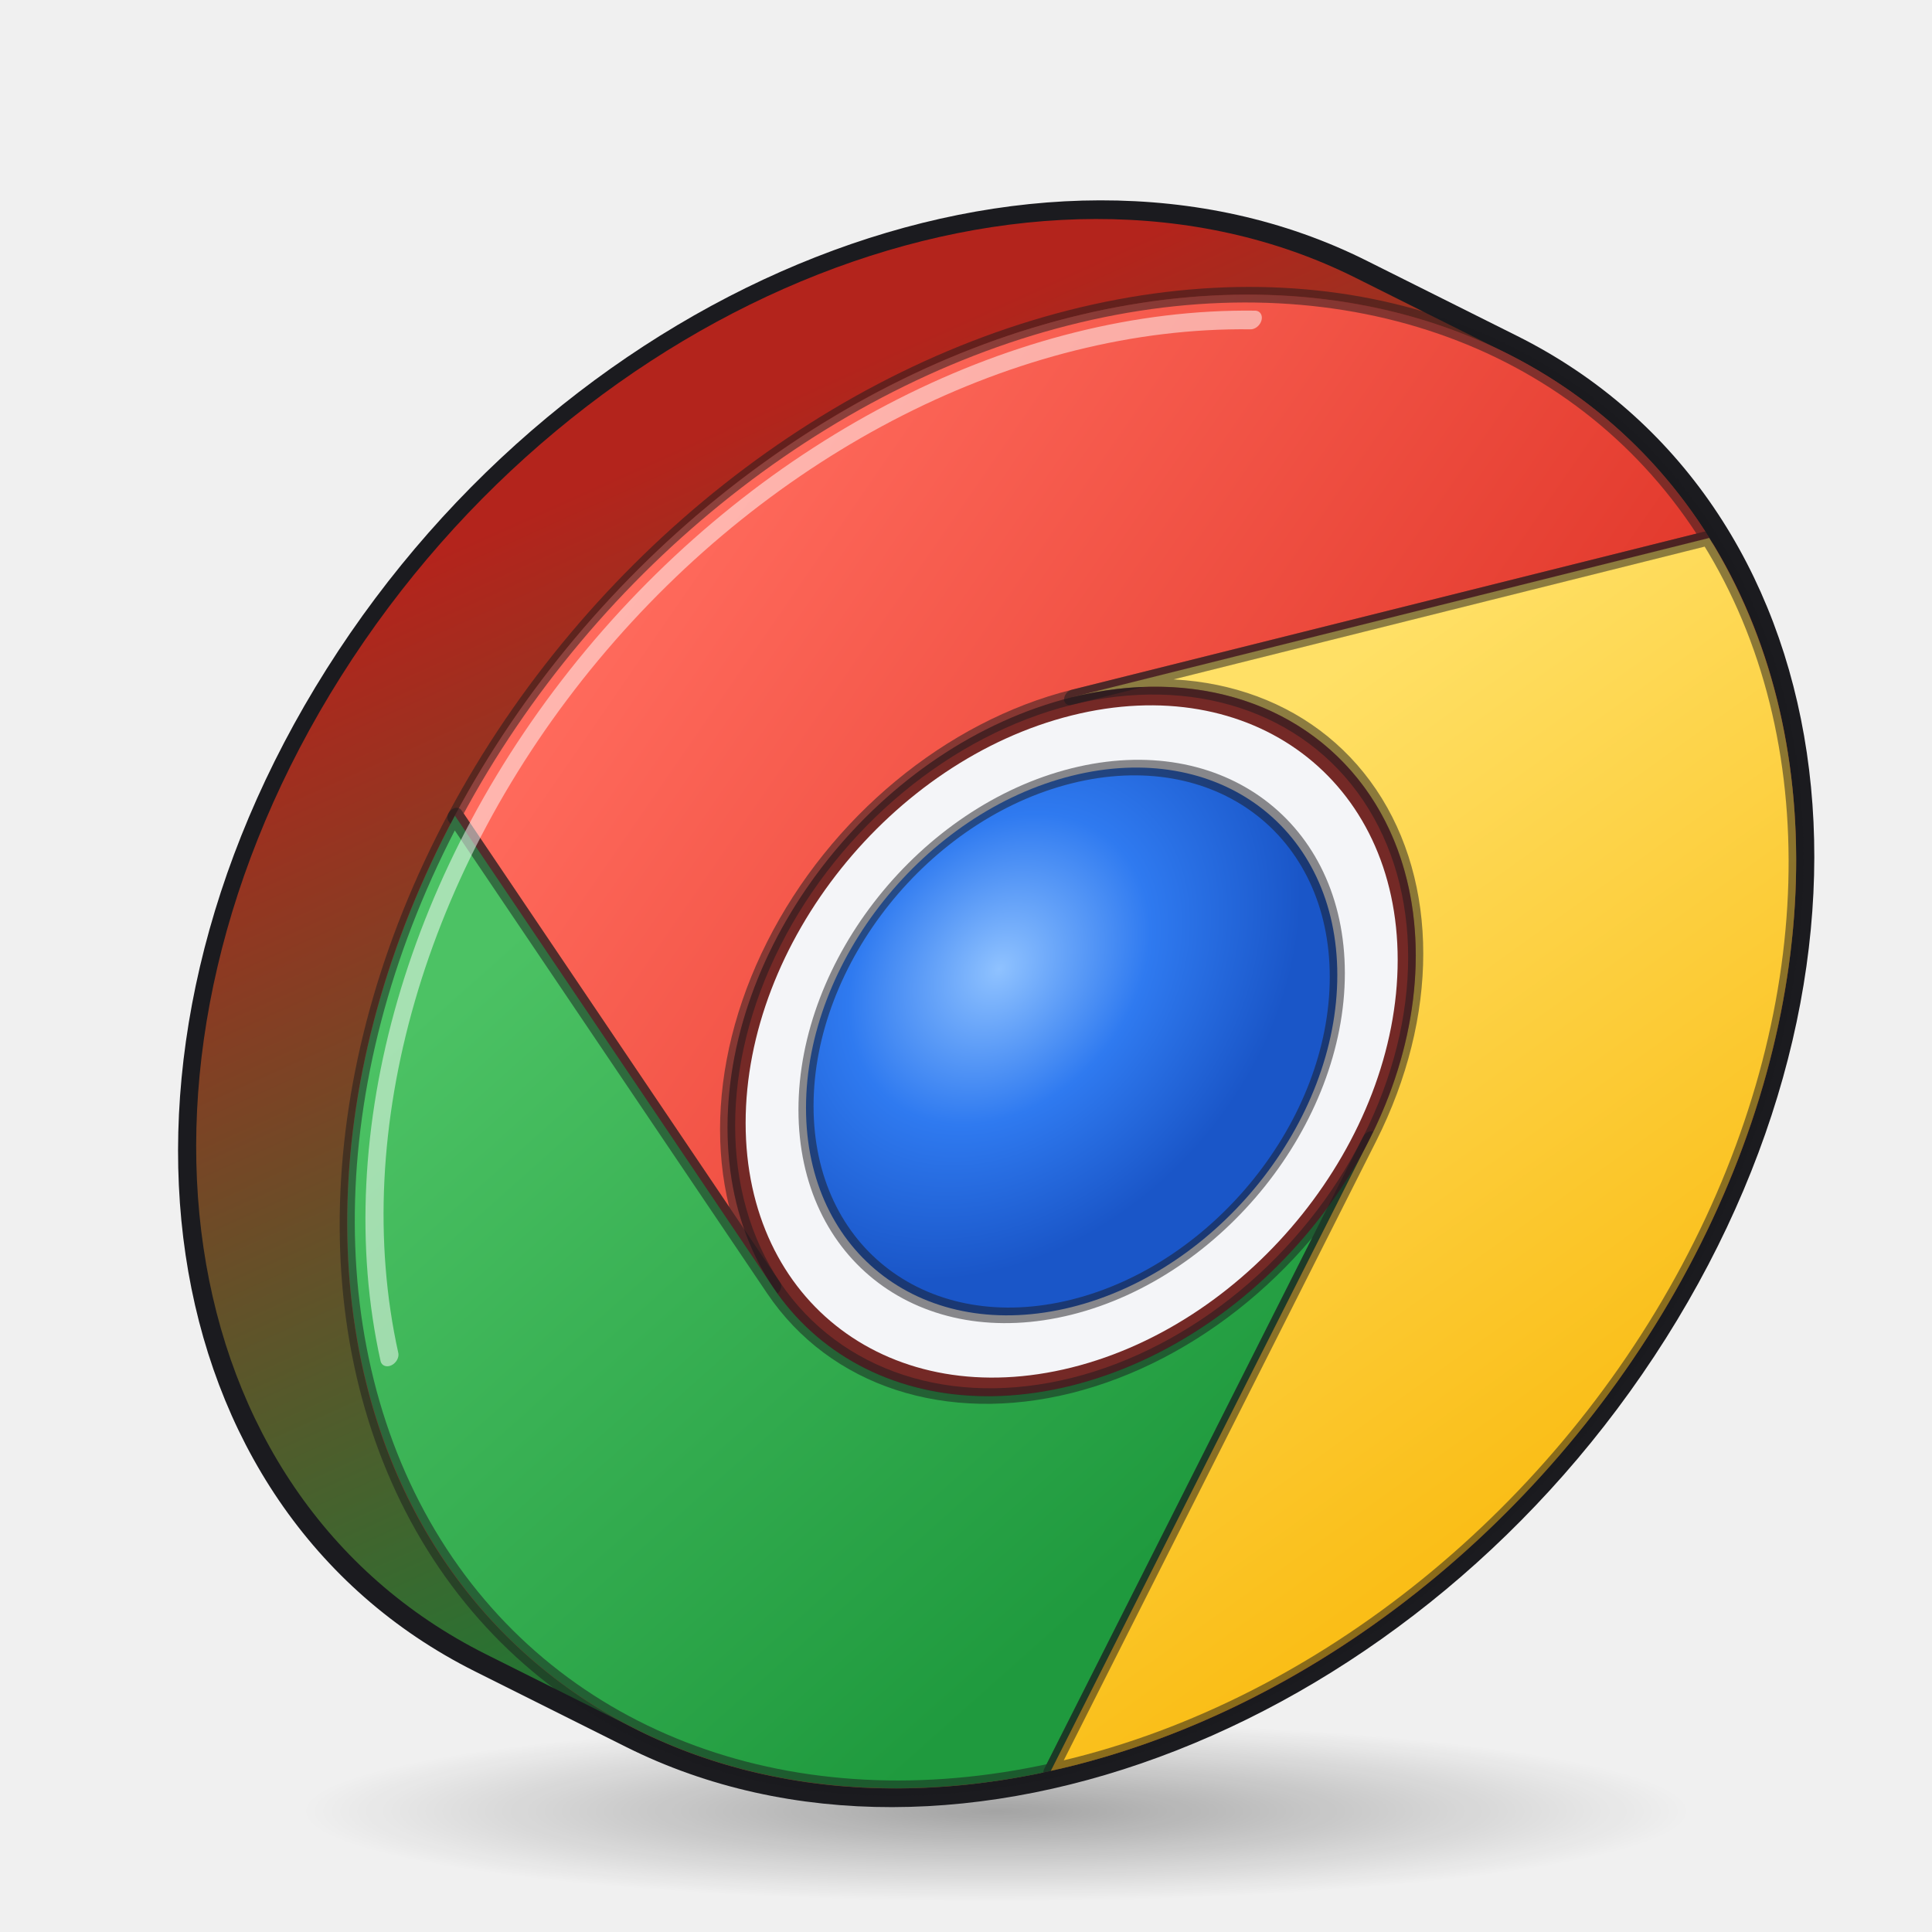
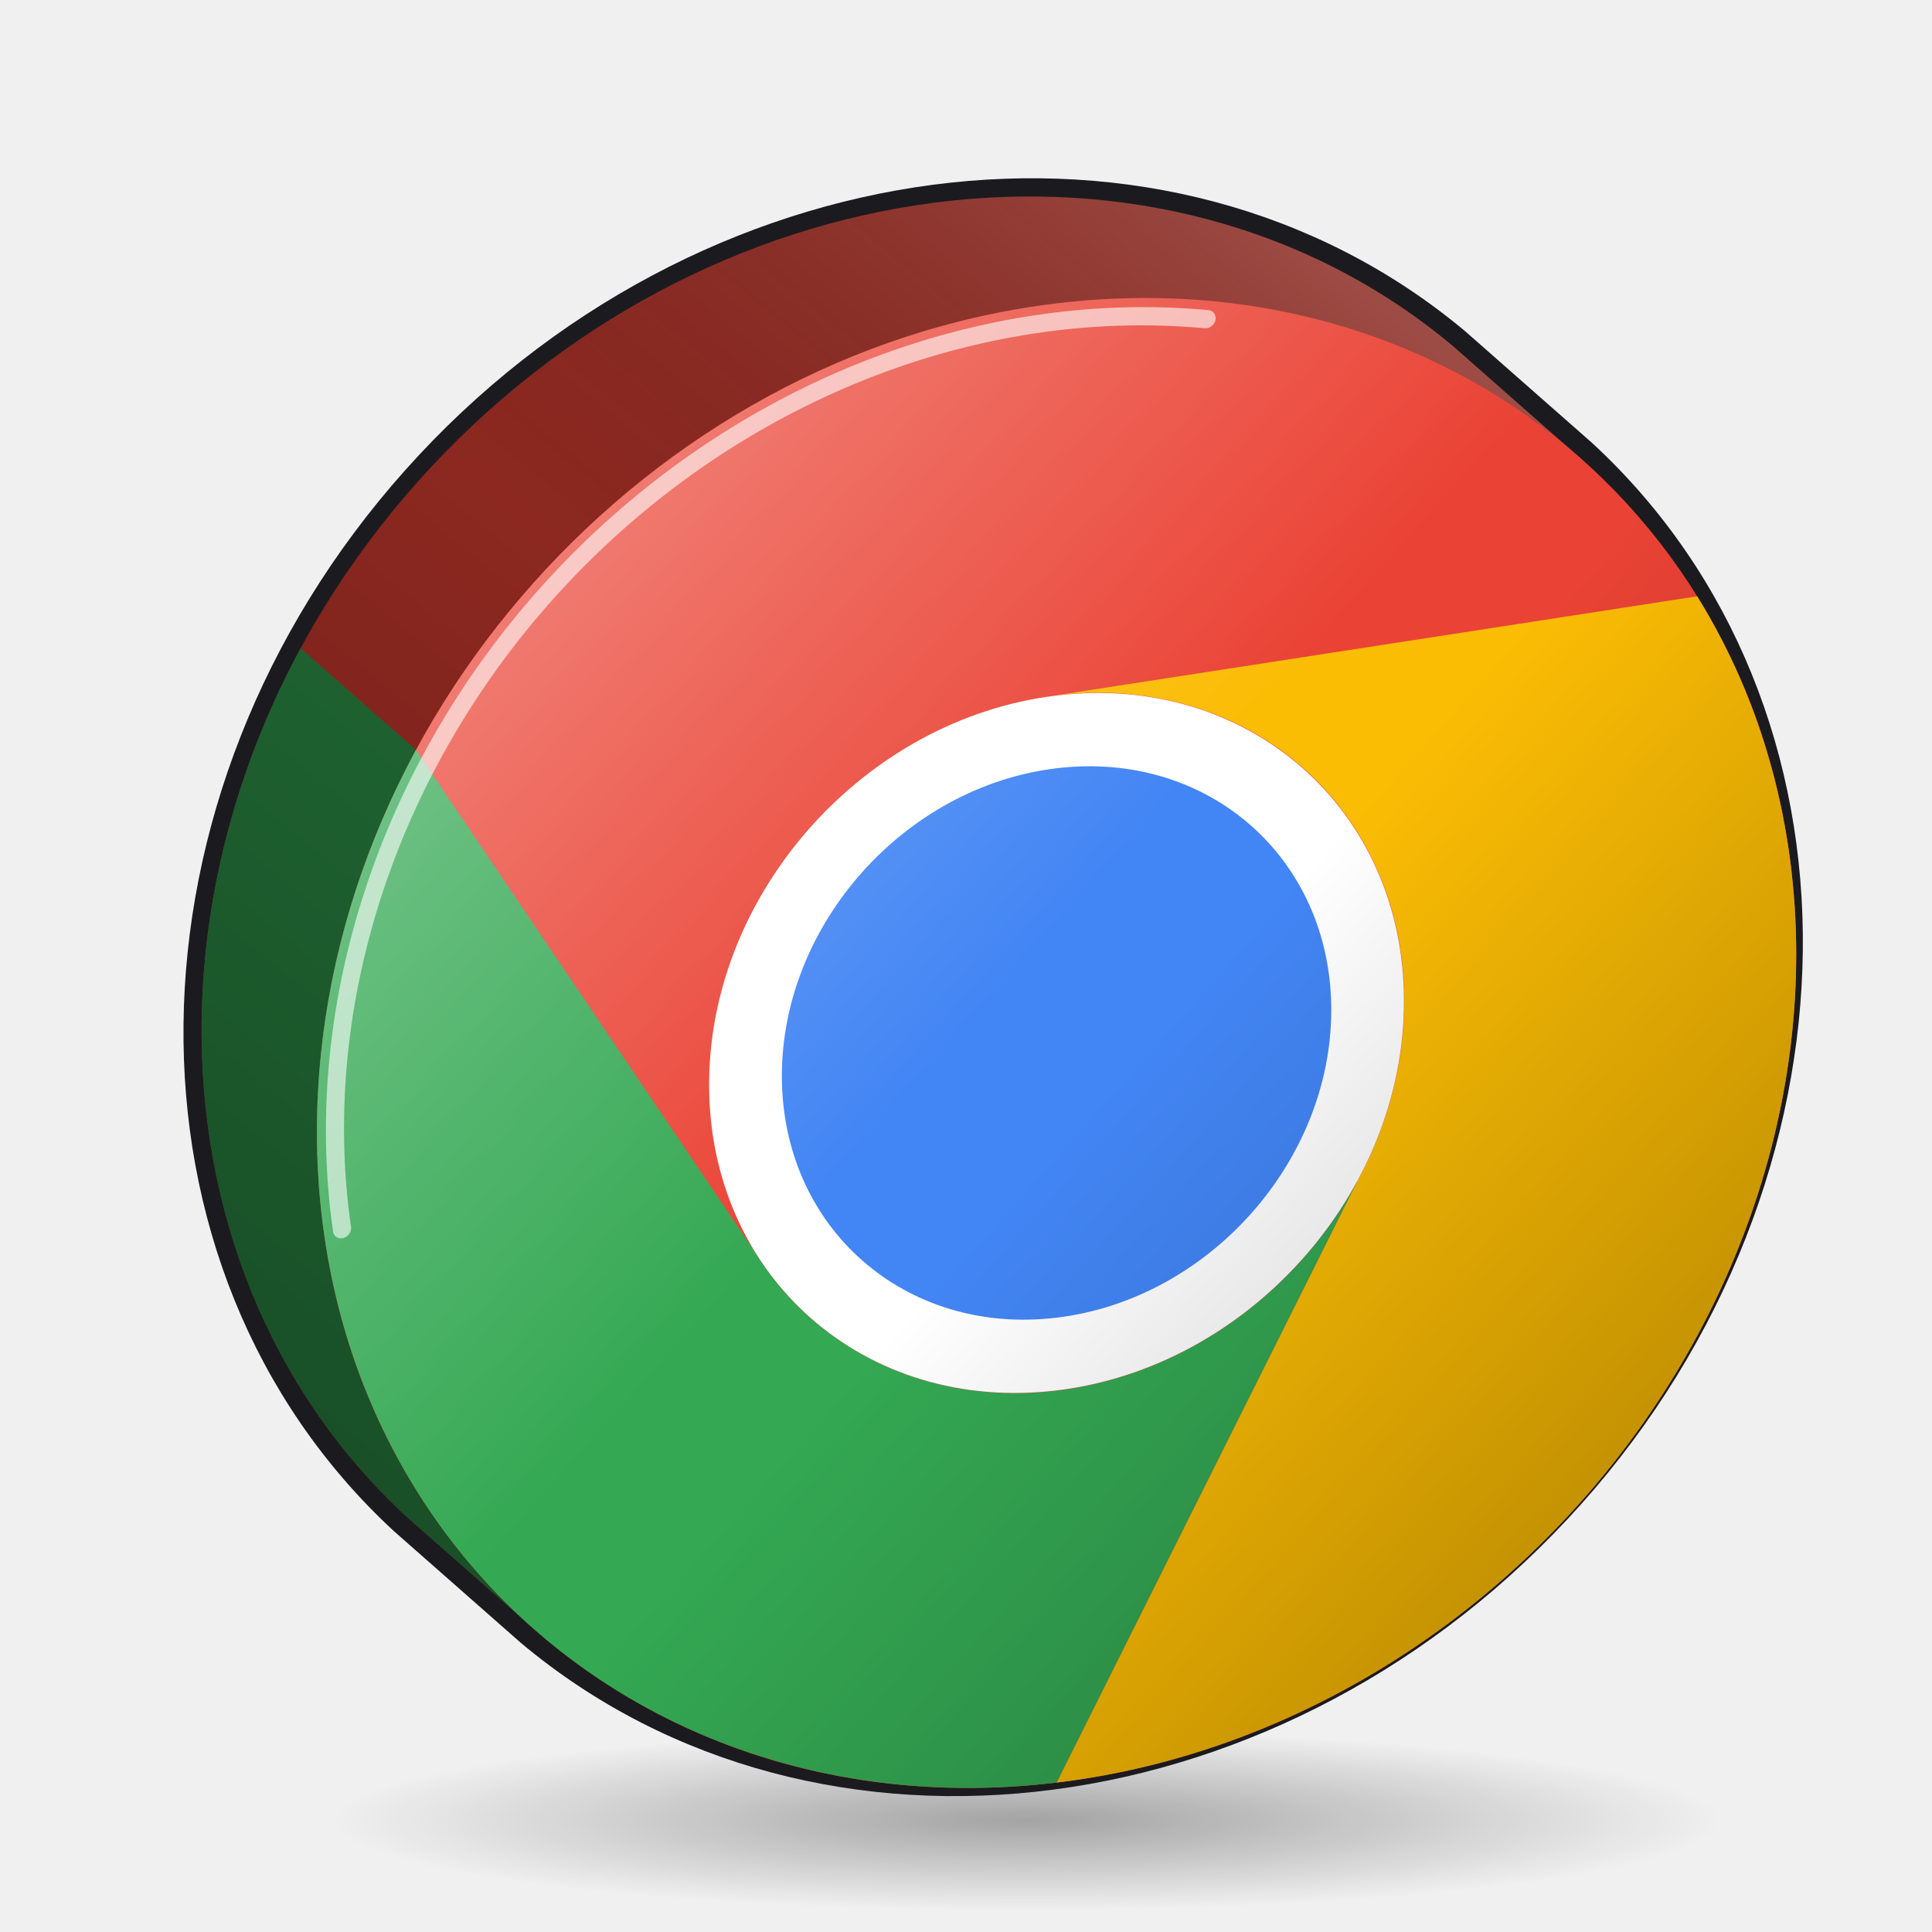
<svg xmlns="http://www.w3.org/2000/svg" viewBox="0 0 64 64">
-   <style>.o{paint-order:stroke;stroke:#1b1b1f;stroke-width:1.2;stroke-linejoin:round}.h{fill:none;stroke:#fff;stroke-linecap:round}</style>
+   <style>.o{paint-order:stroke;stroke:#1b1b1f;stroke-width:1.2;stroke-linejoin:round}</style>
  <defs>
-     <radialGradient id="shadow" cx="33" cy="60" r="23" gradientUnits="userSpaceOnUse" gradientTransform="translate(0 52.2) scale(1 .13)">
-       <stop offset="0" stop-opacity="0.32" />
+     <clipPath id="c1">
+       <circle cx="35" cy="34.5" r="24.5" fill="#000" />
+     </clipPath>
+     <radialGradient id="g2" cx="34" cy="60.3" r="23.03" gradientUnits="userSpaceOnUse" gradientTransform="translate(0 52.46) scale(1 .13)">
+       <stop offset="0" stop-opacity=".32" />
      <stop offset="1" stop-opacity="0" />
    </radialGradient>
-     <linearGradient id="side" x1="-28" y1="-20" x2="-20" y2="20" gradientUnits="userSpaceOnUse">
-       <stop offset="0" stop-color="#b3241c" />
-       <stop offset="1" stop-color="#1b7a34" />
+     <clipPath id="c3">
+       <path fill="#000" d="M52.32 17.18L48.12 12.98A24.5 24.5 0 0 0 13.48 47.62L17.68 51.82A24.5 24.5 0 0 0 52.32 17.18Z" />
+     </clipPath>
+     <linearGradient id="g4" x1="6.3" y1="45" x2="43.05" y2="5.8" gradientUnits="userSpaceOnUse">
+       <stop offset="0" stop-color="#000000" stop-opacity="0.26" />
+       <stop offset="0.55" stop-color="#000000" stop-opacity="0" />
+       <stop offset="1" stop-color="#ffffff" stop-opacity="0.2" />
    </linearGradient>
-     <linearGradient id="redg" x1="-10" y1="-24" x2="14" y2="-4" gradientUnits="userSpaceOnUse">
-       <stop offset="0" stop-color="#ff6a5c" />
-       <stop offset="1" stop-color="#e33b2e" />
+     <linearGradient id="g5" x1="17.36" y1="16.86" x2="52.64" y2="52.14" gradientUnits="userSpaceOnUse">
+       <stop offset="0" stop-color="#ffffff" stop-opacity="0.3" />
+       <stop offset="0.45" stop-color="#ffffff" stop-opacity="0" />
+       <stop offset="0.55" stop-color="#000000" stop-opacity="0" />
+       <stop offset="1" stop-color="#000000" stop-opacity="0.22" />
    </linearGradient>
-     <linearGradient id="greeng" x1="-22" y1="-6" x2="-4" y2="22" gradientUnits="userSpaceOnUse">
-       <stop offset="0" stop-color="#4cc264" />
-       <stop offset="1" stop-color="#1f9a3e" />
-     </linearGradient>
-     <linearGradient id="yellowg" x1="4" y1="-8" x2="18" y2="22" gradientUnits="userSpaceOnUse">
-       <stop offset="0" stop-color="#ffe066" />
-       <stop offset="1" stop-color="#f9b90c" />
-     </linearGradient>
-     <radialGradient id="blueg" cx="-2.4" cy="-3" r="10" gradientUnits="userSpaceOnUse">
-       <stop offset="0" stop-color="#8fc2ff" />
-       <stop offset="0.5" stop-color="#2f7af0" />
-       <stop offset="1" stop-color="#1a56c8" />
-     </radialGradient>
  </defs>
-   <ellipse class="from48" cx="33" cy="60" rx="23" ry="3.4" fill="url(#shadow)" />
-   <g transform="matrix(1 -.25 0 1 35.5 34.5)">
-     <path class="o" fill="url(#side)" d="M14.4 -19.2A24 24 0 0 1 -14.4 19.2L-19.4 15.45A24 24 0 0 1 9.4 -22.95Z" />
-     <circle cx="0" cy="0" r="24" fill="#e33b2e" />
-     <path class="h from48" stroke-opacity="0" stroke-width=".55" d="M-22.56 4.8A23.4 23.4 0 0 1 6 -22.32" />
-     <g stroke="#1b1b1f" stroke-opacity=".5" stroke-width=".5" stroke-linejoin="round">
-       <path fill="url(#redg)" d="M0 -11.4L21.12 -11.4A24.0 24.0 0 0 0 -20.43 -12.59L-9.87 5.7A11.4 11.4 0 0 1 0 -11.4Z" />
-       <path fill="url(#greeng)" d="M-9.87 5.7L-20.43 -12.59A24.0 24.0 0 0 0 -0.69 23.99L9.87 5.7A11.4 11.4 0 0 1 -9.87 5.7Z" />
-       <path fill="url(#yellowg)" d="M9.87 5.7L-0.69 23.99A24.0 24.0 0 0 0 21.12 -11.4L0 -11.4A11.4 11.4 0 0 1 9.87 5.7Z" />
+   <ellipse class="from48" cx="34" cy="60.3" rx="23.03" ry="3.22" fill="url(#g2)" />
+   <g transform="matrix(1 -0.12 0 1 0 4.25)">
+     <path class="o" fill="#8c2820" d="M52.32 17.18L48.12 12.98A24.5 24.5 0 0 0 13.48 47.62L17.68 51.82A24.5 24.5 0 0 0 52.32 17.18Z" />
+     <g clip-path="url(#c3)">
+       <path fill="#206833" d="M-14.5 -6.03L42.07 50.53L-14.5 107.1L-71.07 50.53Z" />
+       <rect x="0" y="0" width="64" height="64" fill="url(#g4)" />
    </g>
-     <circle r="11.4" fill="#1b1b1f" fill-opacity=".55" />
-     <circle r="10.8" fill="#f4f5f8" />
-     <circle r="8.8" fill="url(#blueg)" stroke="#1b1b1f" stroke-opacity=".5" stroke-width=".5" />
-     <path class="h from48" stroke-opacity=".5" stroke-width=".6" d="M-22.6 4.8A23.2 23.2 0 0 1 6 -22.4" />
+     <circle cx="35" cy="34.5" r="24.5" fill="#ea4335" />
+     <path fill="#fbbc04" d="M35 22.98L56.22 22.25A24.5 24.5 0 0 1 35 59L44.97 40.26A11.51 11.51 0 0 0 35 22.98Z" />
+     <path fill="#34a853" d="M44.97 40.26L35 59A24.5 24.5 0 0 1 13.78 22.25L25.03 40.26A11.51 11.51 0 0 0 44.97 40.26Z" />
+     <circle cx="35" cy="34.5" r="11.51" fill="#ffffff" />
+     <circle cx="35" cy="34.5" r="9.1" fill="#4285f4" />
+     <g clip-path="url(#c1)">
+       <rect x="9.5" y="9" width="51" height="51" fill="url(#g5)" />
+     </g>
+     <path class="from48" fill="none" stroke="#fff" stroke-opacity=".6" stroke-width=".6" stroke-linecap="round" d="M11.33 37.83A23.9 23.9 0 0 1 39.97 11.12" />
  </g>
</svg>
